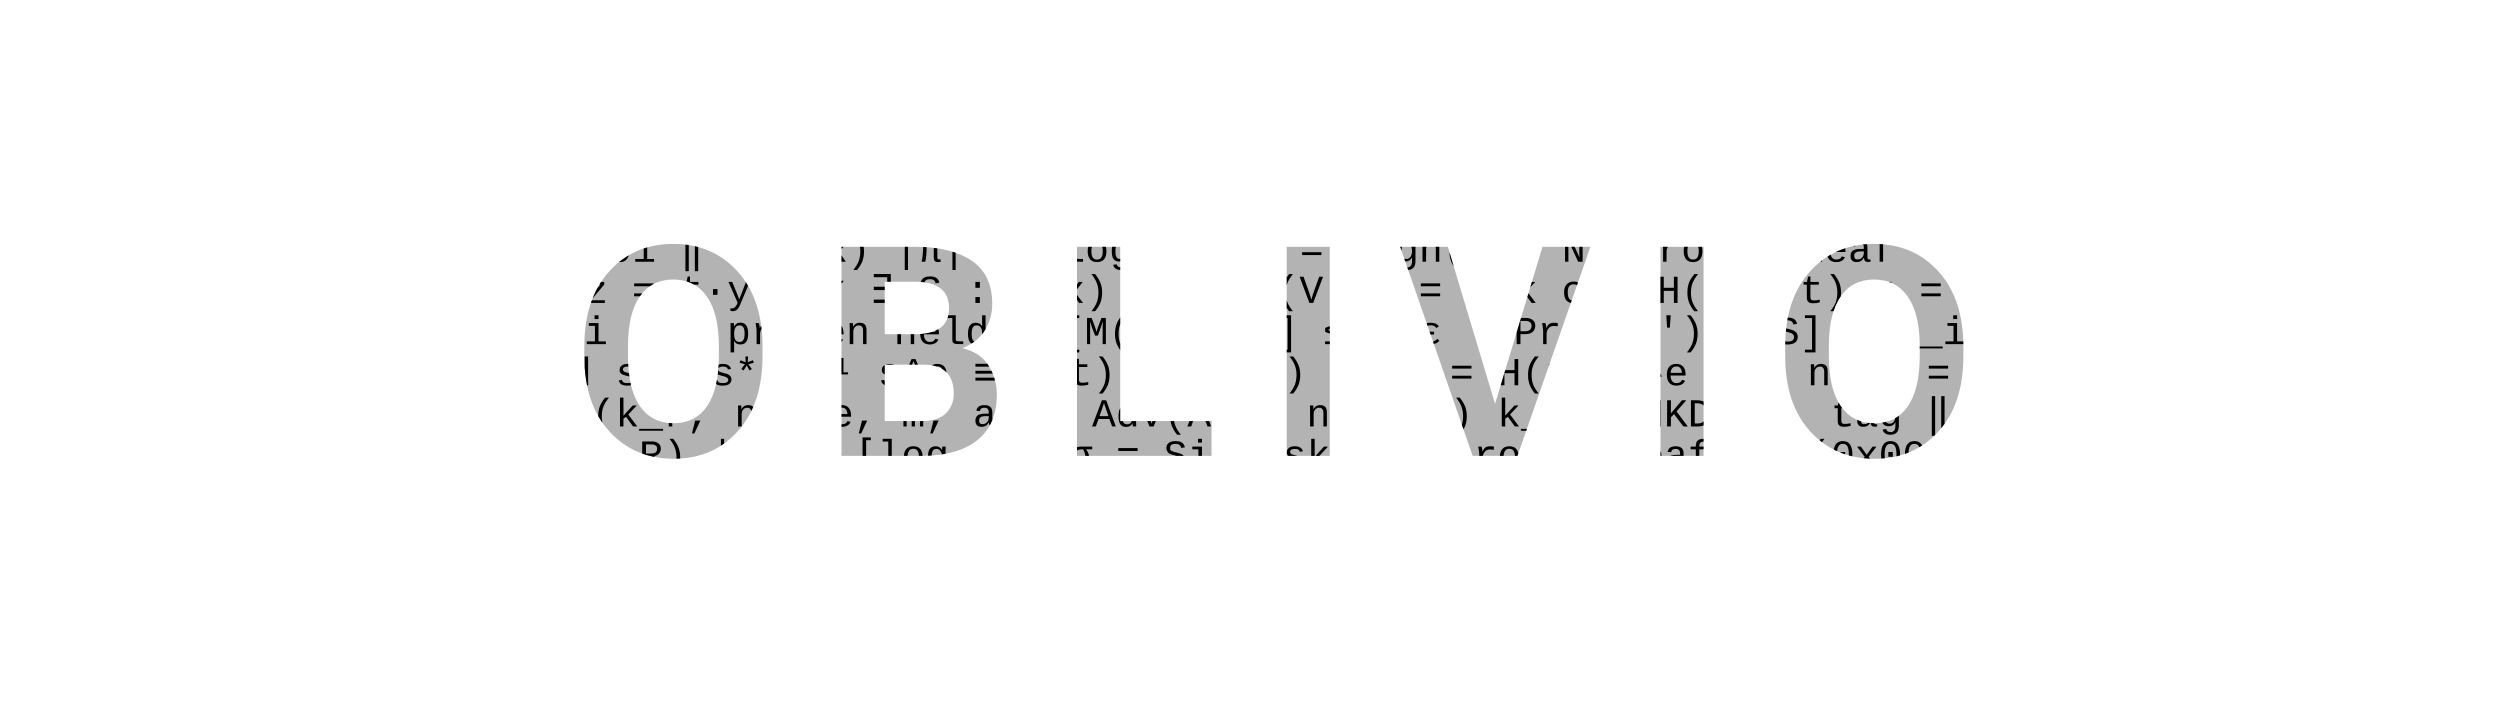
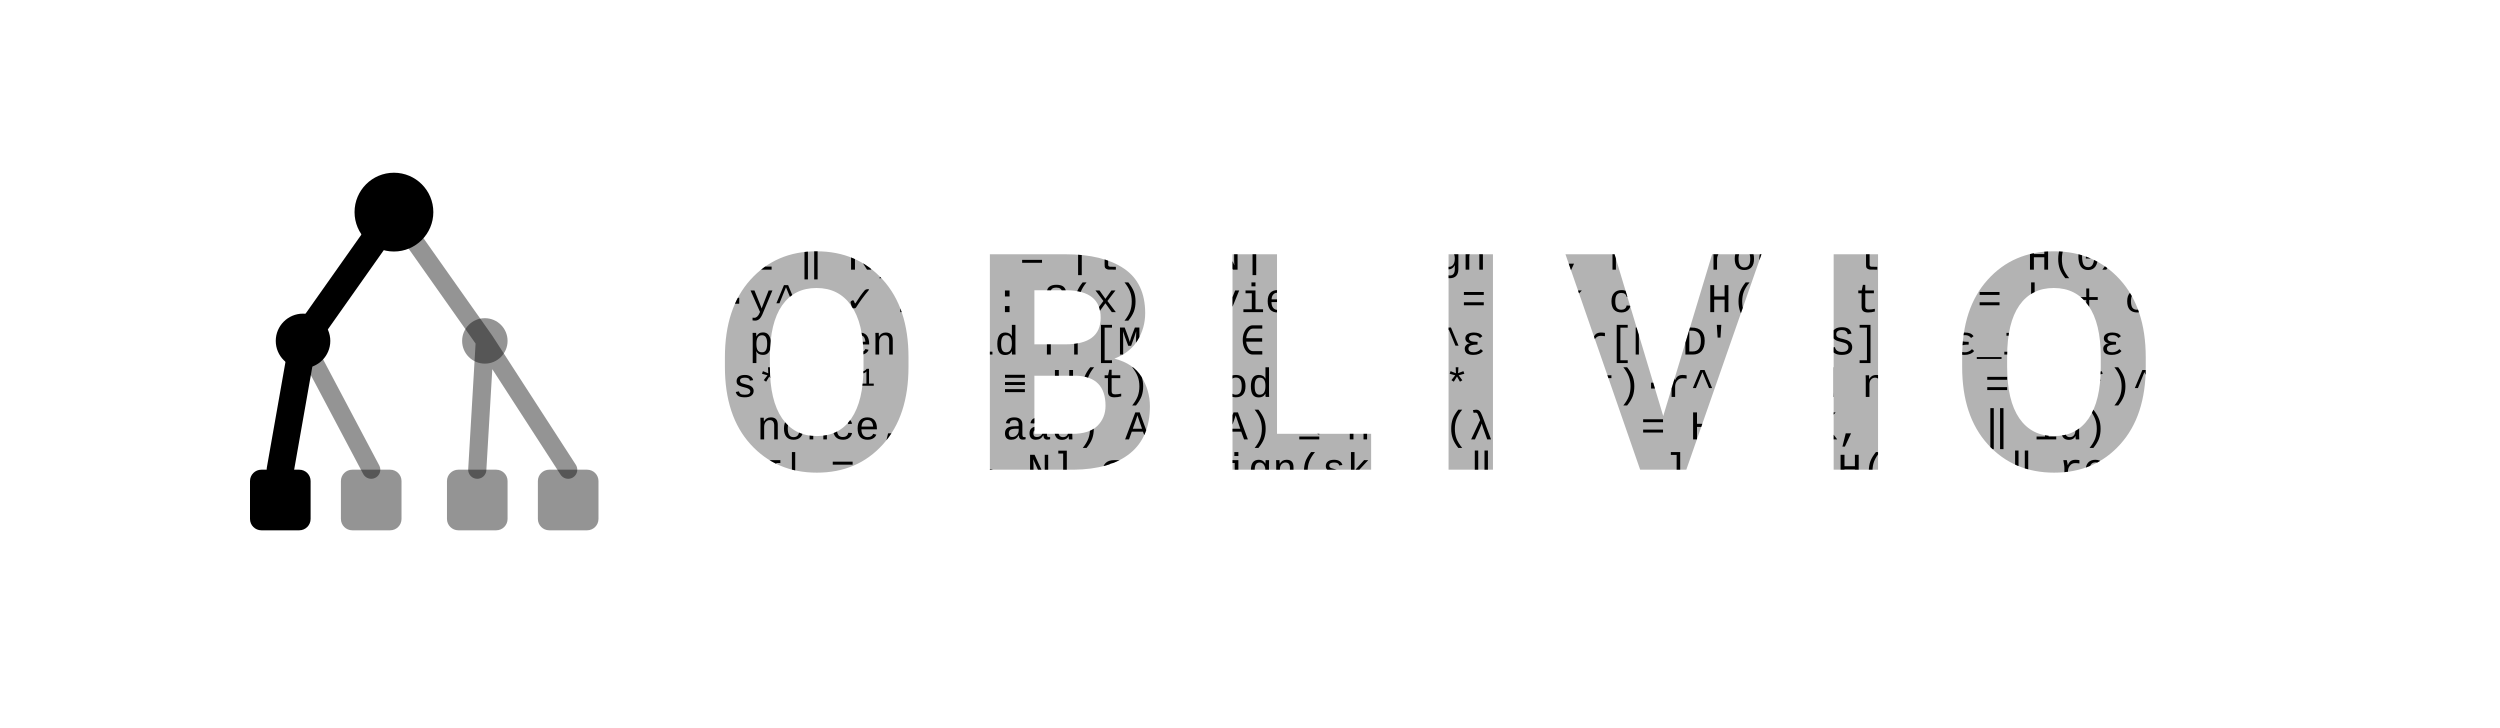
- <svg xmlns="http://www.w3.org/2000/svg" viewBox="0 0 340 96" width="340" height="96" role="img" aria-label="Oblivio">
+ <svg xmlns="http://www.w3.org/2000/svg" viewBox="0 0 330 96" width="330" height="96" role="img" aria-label="Oblivio">
+   <g>
+     <path d="M52 28 L64 45 M40 45 L49.0 62              M64 45 L63.0 62              M64 45 L75.0 62" fill="none" stroke="#000000" stroke-width="2.4" opacity="0.42" stroke-linecap="round" />
+     <path d="M52 28 L40 45 L37.0 62" fill="none" stroke="#000000" stroke-width="3.6" stroke-linecap="round" stroke-linejoin="round" />
+     <circle cx="64" cy="45" r="3" fill="#000000" opacity="0.42" />
+     <circle cx="40" cy="45" r="3.6" fill="#000000" />
+     <circle cx="52" cy="28" r="5.2" fill="#000000" />
+     <rect x="33" y="62" width="8" height="8" rx="1.5" fill="#000000" />
+     <rect x="45" y="62" width="8" height="8" rx="1.5" fill="#000000" opacity="0.42" />
+     <rect x="59" y="62" width="8" height="8" rx="1.5" fill="#000000" opacity="0.42" />
+     <rect x="71" y="62" width="8" height="8" rx="1.5" fill="#000000" opacity="0.42" />
+   </g>
  <defs>
    <clipPath id="oblivio-wordmark">
-       <text x="173.25" y="62" text-anchor="middle" font-family="ui-sans-serif, -apple-system, 'Segoe UI', Roboto, Helvetica, Arial, sans-serif" font-size="40" letter-spacing="6.5" font-weight="700">OBLIVIO</text>
+       <text x="94" y="62" font-family="ui-sans-serif, -apple-system, 'Segoe UI', Roboto, Helvetica, Arial, sans-serif" font-size="40" letter-spacing="6.5" font-weight="700">OBLIVIO</text>
    </clipPath>
  </defs>
  <g clip-path="url(#oblivio-wordmark)">
-     <rect x="0" y="0" width="340" height="96" fill="#000000" opacity="0.3" />
+     <rect x="0" y="0" width="330" height="96" fill="#000000" opacity="0.3" />
    <g>
      <text x="-8.0" y="30.0" font-family="ui-monospace, SFMono-Regular, Consolas, 'Liberation Mono', monospace" font-size="5.4" fill="#000000">k_r = HKDF(K, tag ‖ id)   c = AES-GCM(k_r, nonce, m, aad)   Adv(A) ≤ negl(λ)   k_r = HKDF(K, tag ‖ id)   c = AES-GCM(k_r, nonce,</text>
      <text x="-21.0" y="35.6" font-family="ui-monospace, SFMono-Regular, Consolas, 'Liberation Mono', monospace" font-size="5.4" fill="#000000">leaf = H(0x00 ‖ rec)   node = H(0x01 ‖ L ‖ R)   |π| = ⌈log₂ N⌉   σ = Sign(sk, N ‖ root)   leaf = H(0x00 ‖ rec)   node = H(0x01 ‖</text>
      <text x="-34.0" y="41.2" font-family="ui-monospace, SFMono-Regular, Consolas, 'Liberation Mono', monospace" font-size="5.4" fill="#000000">t = g^k   c = H(x ‖ t)   z = k + c·w   g^z = t·y^c ✓   ∃ S : S(x) ≈ view(V)   t = g^k   c = H(x ‖ t)   z = k + c·w   g^z = t·y^c</text>
      <text x="-47.0" y="46.8" font-family="ui-monospace, SFMono-Regular, Consolas, 'Liberation Mono', monospace" font-size="5.4" fill="#000000">Pr[M(D) ∈ S] ≤ e^ε · Pr[M(D') ∈ S]   Σ ε_i ≤ ε   proven held   Pr[M(D) ∈ S] ≤ e^ε · Pr[M(D') ∈ S]   Σ ε_i ≤ ε   proven held   Pr</text>
      <text x="-20.0" y="52.4" font-family="ui-monospace, SFMono-Regular, Consolas, 'Liberation Mono', monospace" font-size="5.4" fill="#000000">m* = H(t)·r^e mod n   s* = (m*)^d   s = s*·r⁻¹   s^e ≡ H(t) (mod n) ✓   m* = H(t)·r^e mod n   s* = (m*)^d   s = s*·r⁻¹   s^e ≡ H</text>
      <text x="-33.0" y="58.0" font-family="ui-monospace, SFMono-Regular, Consolas, 'Liberation Mono', monospace" font-size="5.4" fill="#000000">k_r = HKDF(K, tag ‖ id)   c = AES-GCM(k_r, nonce, m, aad)   Adv(A) ≤ negl(λ)   k_r = HKDF(K, tag ‖ id)   c = AES-GCM(k_r, nonce,</text>
      <text x="-46.0" y="63.6" font-family="ui-monospace, SFMono-Regular, Consolas, 'Liberation Mono', monospace" font-size="5.4" fill="#000000">leaf = H(0x00 ‖ rec)   node = H(0x01 ‖ L ‖ R)   |π| = ⌈log₂ N⌉   σ = Sign(sk, N ‖ root)   leaf = H(0x00 ‖ rec)   node = H(0x01 ‖</text>
    </g>
  </g>
</svg>
